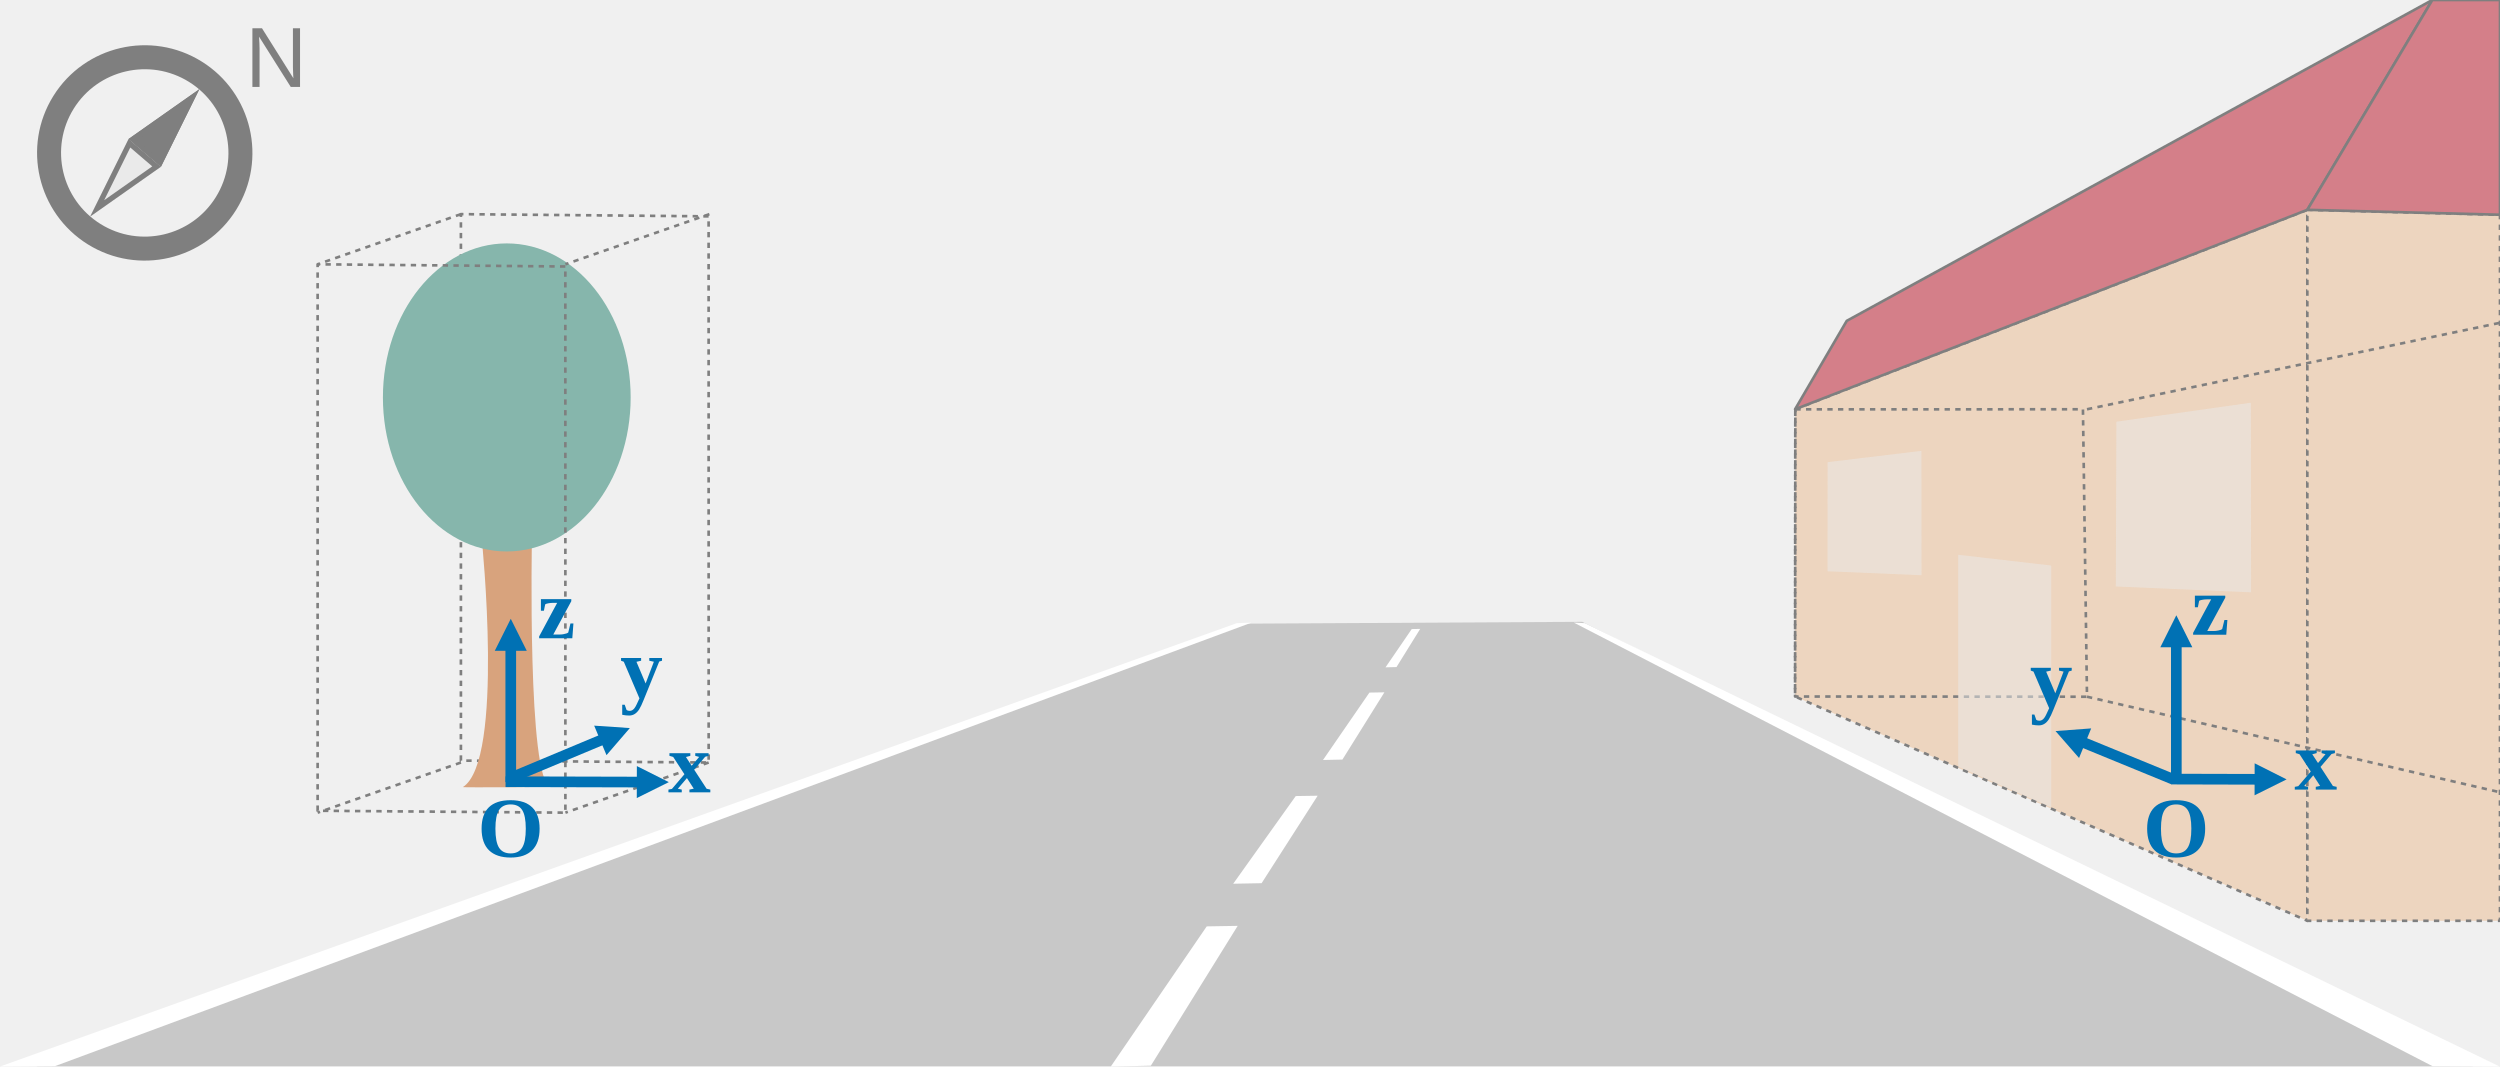
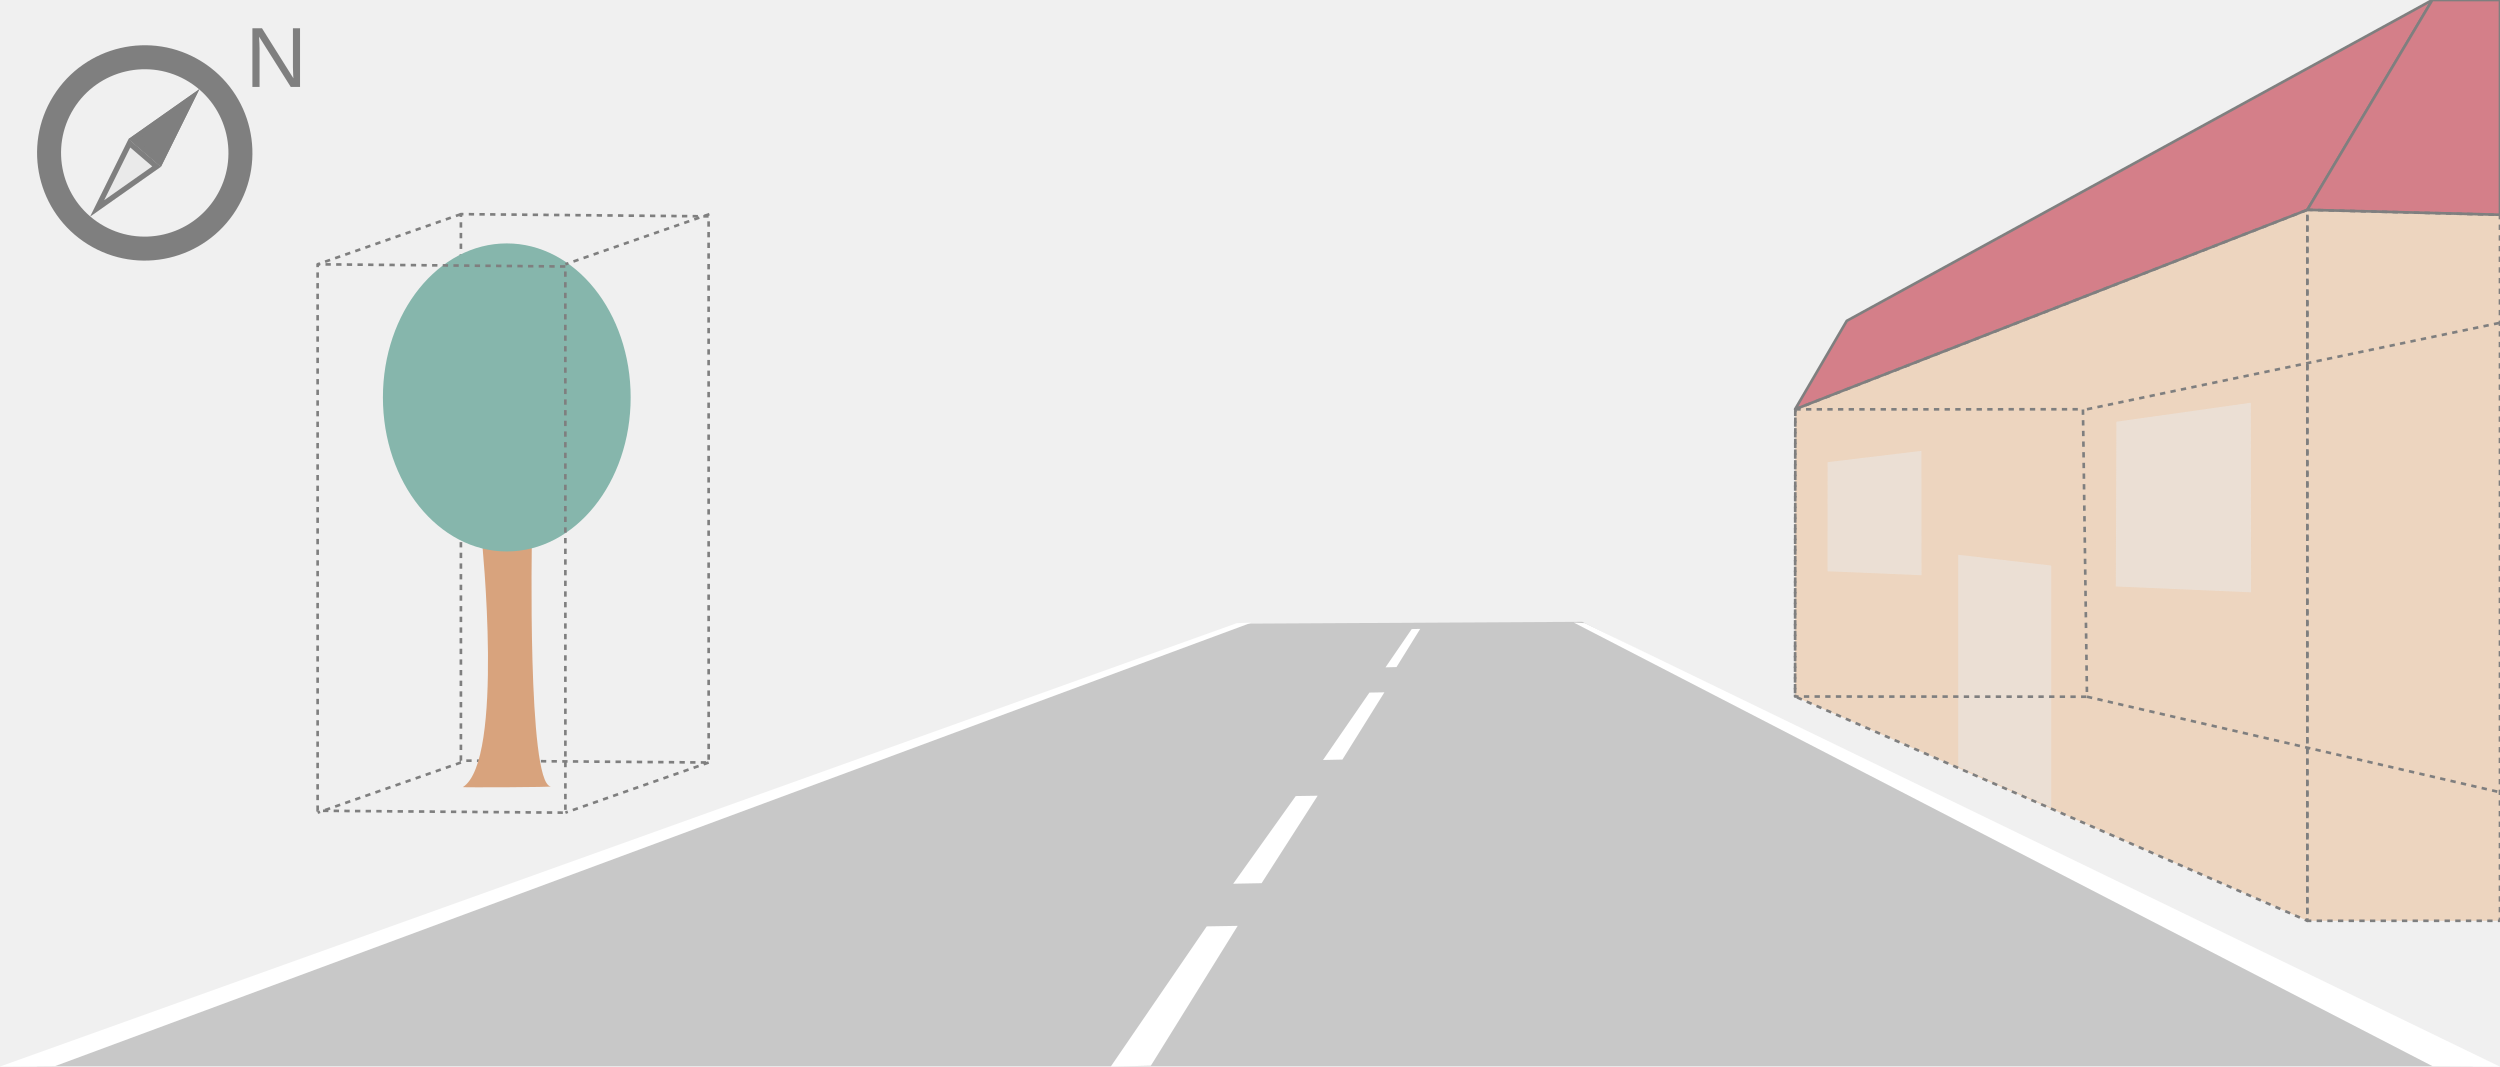
<svg xmlns="http://www.w3.org/2000/svg" width="100%" height="100%" viewBox="0 0 469 200" version="1.1" xml:space="preserve" style="fill-rule:evenodd;clip-rule:evenodd;stroke-linejoin:round;stroke-miterlimit:10;">
  <g transform="matrix(1,0,0,0.816327,-540,-285.714)">
    <g id="Environment-objects" transform="matrix(0.652961,0,0,0.799877,540,362.121)">
      <g id="Street">
        <g transform="matrix(0.0299978,0,0,0.0299989,0,2.00018e-12)">
          <path d="M11888,5468L15154,5450L23686,9706L354,9706L11888,5468Z" style="fill:rgb(200,200,200);" />
        </g>
        <g transform="matrix(0.0149989,0,0,0.0149995,0,0)">
          <path d="M23691,10926L23972,10916L1053,19411L-4,19420L23691,10926Z" style="fill:white;" />
        </g>
        <g transform="matrix(0.0299978,0,0,0.0299989,0,0)">
          <path d="M15178,5463L15074,5458L23298,9706L23942,9710L15178,5463Z" style="fill:white;" />
        </g>
        <g transform="matrix(0.0149989,0,0,0.0149995,0,0)">
          <path d="M23115,16734L23708,16724L22045,19402L21276,19420L23115,16734Z" style="fill:white;" />
        </g>
        <g transform="matrix(0.0149989,0,0,0.0149995,2.55516,-2.65737)">
          <path d="M26061,12433L26348,12428L25544,13716L25172,13724L26061,12433Z" style="fill:white;" />
        </g>
        <g transform="matrix(0.0219371,0,0,0.019512,-197.893,-29.0358)">
          <path d="M25991.2,12433L26278.2,12428L25544,13716L25172,13724L25991.2,12433Z" style="fill:white;" />
        </g>
        <g transform="matrix(0.0149989,0,0,0.0149995,0,0)">
          <path d="M27042,11039L27204,11036L26750,11767L26540,11772L27042,11039Z" style="fill:white;" />
        </g>
      </g>
      <g id="Vegetation" transform="matrix(1,0,0,1,1.49717,-10.4623)">
+         <g transform="matrix(-0.0299978,0,0,0.0299989,785.887,-13.231)">
+           <path d="M19461.3,2356.63L21833.7,2335.57L21833.7,7569.05L19460.8,7587.4L19461.3,2356.63Z" style="fill:none;stroke:rgb(127,127,127);stroke-width:25.53px;stroke-dasharray:51.05,51.05,0,0,0,0;" />
+         </g>
+         <g transform="matrix(-0.0299978,0,0,0.0299989,781.293,-13.231)">
+           <path d="M19307.6,7587.4L20679.9,8067.71" style="fill:none;stroke:rgb(127,127,127);stroke-width:25.53px;stroke-dasharray:51.05,51.05,0,0,0,0;" />
+         </g>
+         <g transform="matrix(-0.0299978,0,0,0.0299989,781.293,-13.231)">
+           <path d="M21680.5,7587.4L23052.7,8067.71" style="fill:none;stroke:rgb(127,127,127);stroke-width:25.53px;stroke-dasharray:51.05,51.05,0,0,0,0;" />
+         </g>
+         <g transform="matrix(-0.0299978,0,0,0.0299989,781.293,-13.231)">
+           <path d="M21680.5,2335.57L23052.7,2815.88" style="fill:none;stroke:rgb(127,127,127);stroke-width:25.53px;stroke-dasharray:51.05,51.05,0,0,0,0;" />
+         </g>
        <g transform="matrix(1,0,0,1,14.8221,-0.604974)">
-           <g transform="matrix(-0.0299978,0,0,0.0299989,771.065,-12.626)">
-             <path d="M19461.3,2356.63L21833.7,2335.57L21833.7,7569.05L19460.8,7587.4L19461.3,2356.63Z" style="fill:none;stroke:rgb(127,127,127);stroke-width:25.53px;stroke-dasharray:51.05,51.05,0,0,0,0;" />
-           </g>
          <g transform="matrix(0.0299978,0,0,0.0299989,3.06297,2.00018e-12)">
            <path d="M3786.76,7402.24C4186.91,7149.15 3968.15,5027.9 3968.15,5027.9L4448.39,5020.91C4448.39,5020.91 4403.19,7358.06 4626.51,7395.13C4678.27,7403.72 3780.29,7406.33 3786.76,7402.24Z" style="fill:rgb(216,163,125);" />
          </g>
          <g transform="matrix(1.88706,0,0,3.16495,-871.307,-672.71)">
            <ellipse cx="530.238" cy="247.337" rx="18.86" ry="13.983" style="fill:rgb(134,182,172);" />
          </g>
-           <g transform="matrix(-0.0299978,0,0,0.0299989,766.471,-12.626)">
-             <path d="M19307.6,7587.4L20679.9,8067.71" style="fill:none;stroke:rgb(127,127,127);stroke-width:25.53px;stroke-dasharray:51.05,51.05,0,0,0,0;" />
-           </g>
-           <g transform="matrix(-0.0299978,0,0,0.0299989,766.471,-12.626)">
-             <path d="M19300.8,2335.57L20679.9,2815.88" style="fill:none;stroke:rgb(127,127,127);stroke-width:25.53px;stroke-dasharray:51.05,51.05,0,0,0,0;" />
-           </g>
-           <g transform="matrix(-0.0299978,0,0,0.0299989,766.471,-12.626)">
-             <path d="M21680.5,7587.4L23052.7,8067.71" style="fill:none;stroke:rgb(127,127,127);stroke-width:25.53px;stroke-dasharray:51.05,51.05,0,0,0,0;" />
-           </g>
-           <g transform="matrix(-0.0299978,0,0,0.0299989,766.471,-12.626)">
-             <path d="M21680.5,2335.57L23052.7,2815.88" style="fill:none;stroke:rgb(127,127,127);stroke-width:25.53px;stroke-dasharray:51.05,51.05,0,0,0,0;" />
-           </g>
-           <g transform="matrix(-0.0299978,0,0,0.0299989,729.901,1.78279)">
-             <path d="M19461.3,2356.63L21833.7,2335.57L21833.7,7569.05L19460.8,7587.4L19461.3,2356.63Z" style="fill:none;stroke:rgb(127,127,127);stroke-width:25.53px;stroke-dasharray:51.05,51.05,0,0,0,0;" />
-           </g>
        </g>
-         <g id="Coordinate-system" transform="matrix(1.53148,0,0,1.53148,-1127.96,-315.517)">
-           <g transform="matrix(0.999999,-2.77556e-17,-4.33681e-19,1,539.435,196.543)">
-             <g id="arrow-blue">
-               <g>
-                 <path d="M288.925,128.5L291.925,122.5L294.925,128.5L288.925,128.5Z" style="fill:rgb(0,113,180);" />
-                 <path d="M291.925,153.129L291.925,127.3" style="fill:none;stroke:rgb(0,113,180);stroke-width:2px;stroke-miterlimit:1.5;" />
-               </g>
-             </g>
-           </g>
-           <g transform="matrix(-0.00259213,0.999996,-0.999997,-0.00259214,984.264,58.0813)">
-             <g id="arrow-blue1">
-               <g>
-                 <path d="M288.925,128.5L291.925,122.5L294.925,128.5L288.925,128.5Z" style="fill:rgb(0,113,180);" />
-                 <path d="M291.925,153.129L291.925,127.3" style="fill:none;stroke:rgb(0,113,180);stroke-width:2px;stroke-miterlimit:1.5;" />
-               </g>
-             </g>
-           </g>
-           <g id="arrow-blue2" transform="matrix(0.385732,0.92261,-0.922611,0.385732,854.113,22.9574)">
-             <g>
-               <g>
-                 <path d="M288.925,128.5L291.925,122.5L294.925,128.5L288.925,128.5Z" style="fill:rgb(0,113,180);" />
-                 <g transform="matrix(1,-1.66533e-16,-1.11022e-16,0.73768,0,33.3934)">
-                   <path d="M291.925,153.129L291.925,127.3" style="fill:none;stroke:rgb(0,113,180);stroke-width:2px;stroke-miterlimit:1.5;" />
-                 </g>
-               </g>
-             </g>
-           </g>
-           <g transform="matrix(1,0,0,1,851.891,333.739)">
-             <g transform="matrix(16,0,0,16,8,0)">
-                         </g>
-             <text x="0px" y="0px" style="font-family:'TimesNewRomanPS-BoldMT', 'Times New Roman';font-weight:700;font-size:16px;fill:rgb(0,113,180);">y</text>
-           </g>
-           <g transform="matrix(1.11514,0,0,1.11514,836.37,322.695)">
-             <text x="0px" y="0px" style="font-family:'TimesNewRomanPS-BoldMT', 'Times New Roman';font-weight:700;font-size:14.348px;fill:rgb(0,113,180);">z</text>
-           </g>
-           <g transform="matrix(1,0,0,1,860.875,351.598)">
-             <g transform="matrix(16,0,0,16,8,0)">
-                         </g>
-             <text x="0px" y="0px" style="font-family:'TimesNewRomanPS-BoldMT', 'Times New Roman';font-weight:700;font-size:16px;fill:rgb(0,113,180);">x</text>
-           </g>
-           <g transform="matrix(1.12889,0,0,1.12889,825.11,363.675)">
-             <text x="0px" y="0px" style="font-family:'TimesNewRomanPS-BoldMT', 'Times New Roman';font-weight:700;font-size:14.173px;fill:rgb(0,113,180);">O</text>
-           </g>
+         <g transform="matrix(-0.0299978,0,0,0.0299989,744.723,1.17781)">
+           <path d="M19461.3,2356.63L21833.7,2335.57L21833.7,7569.05L19460.8,7587.4L19461.3,2356.63Z" style="fill:none;stroke:rgb(127,127,127);stroke-width:25.53px;stroke-dasharray:51.05,51.05,0,0,0,0;" />
+         </g>
+         <g transform="matrix(-0.0299978,0,0,0.0299989,781.293,-13.231)">
+           <path d="M19300.8,2335.57L20679.9,2815.88" style="fill:none;stroke:rgb(127,127,127);stroke-width:25.53px;stroke-dasharray:51.05,51.05,0,0,0,0;" />
        </g>
      </g>
      <g id="Buildings">
        <g transform="matrix(1,0,0,1,-55.356,-24.8043)">
          <g transform="matrix(0.0299978,0,0,0.0299989,0,2.00018e-12)">
-             <path d="M19039.8,4241.4L23944,2331.23L23944,9140.38L19037.9,6992.48L19039.8,4241.4Z" style="fill:rgb(237,213,191);stroke:rgb(127,127,127);stroke-width:25.53px;stroke-dasharray:51.05,51.05,0,0,0,0;" />
+             <path d="M19039.8,4241.4L23944,2331.23L23944,9140.38L19037.9,6992.48L19039.8,4241.4Z" style="fill:rgb(237,213,191);" />
          </g>
          <g transform="matrix(0.0299978,0,0,0.0299989,0,2.00018e-12)">
-             <path d="M19040.4,4242.3L21794.9,4241.4L21833.7,6994.29L19037.9,6992.48L19040.4,4242.3Z" style="fill:none;stroke:rgb(127,127,127);stroke-width:25.53px;stroke-dasharray:51.05,51.05,0,0,0,0;" />
-           </g>
-           <g transform="matrix(0.0299978,0,0,0.0299989,0,2.00018e-12)">
-             <path d="M23944,2331.23L25789.3,2379.06L25789.3,9140.38L23944,9140.38L23944,2331.23Z" style="fill:rgb(237,213,191);stroke:rgb(127,127,127);stroke-width:25.53px;stroke-dasharray:51.05,51.05,0,0,0,0;" />
+             <path d="M23944,2331.23L25789.3,2379.06L25789.3,9140.38L23944,9140.38L23944,2331.23Z" style="fill:rgb(237,213,191);" />
          </g>
          <g transform="matrix(0.0299978,0,0,0.0299989,0,2.00018e-12)">
            <path d="M20600,5634.99L21491,5738L21491,8054.63L20600,7663.46L20600,5634.99Z" style="fill:rgb(234,234,234);fill-opacity:0.5;" />
          </g>
          <g transform="matrix(0.0299978,0,0,0.0299989,-37.6786,-27.1639)">
            <path d="M20605.5,5653.37L21504.1,5545.04L21504.8,6736.1L20604.6,6698.43L20605.5,5653.37Z" style="fill:rgb(234,234,234);fill-opacity:0.5;" />
          </g>
          <g transform="matrix(0.0299978,0,0,0.0299989,45.1531,-22.7987)">
            <path d="M20610.1,5120.43L21897.9,4938.6L21899.9,6754.47L20604.6,6698.43L20610.1,5120.43Z" style="fill:rgb(234,234,234);fill-opacity:0.5;" />
          </g>
          <g transform="matrix(0.0299978,0,0,0.0299989,0,2.00018e-12)">
            <path d="M19037.9,4241.4L19532.8,3394.55L25141.2,321.689L23944,2331.23L19037.9,4241.4Z" style="fill:rgb(212,127,137);stroke:rgb(127,127,127);stroke-width:25.53px;" />
          </g>
          <g transform="matrix(0.0299978,0,0,0.0299989,0,2.00018e-12)">
            <path d="M25789.3,2378.31L25789.3,321.689L25141.2,321.689L23944,2331.23L25789.3,2378.31Z" style="fill:rgb(212,127,137);stroke:rgb(127,127,127);stroke-width:25.53px;" />
          </g>
        </g>
-         <g transform="matrix(-0.0299978,0,0,0.0299989,781.293,-13.231)">
-           <path d="M6056.71,6608.5L2101.04,7523.38" style="fill:none;stroke:rgb(127,127,127);stroke-width:25.53px;stroke-dasharray:51.05,51.05,0,0,0,0;" />
-         </g>
-         <g transform="matrix(-0.0299978,0,0,0.0299989,781.293,-13.231)">
-           <path d="M6056.71,3855.6L2101.04,3027.51" style="fill:none;stroke:rgb(127,127,127);stroke-width:25.53px;stroke-dasharray:51.05,51.05,0,0,0,0;" />
-         </g>
-         <g id="Coordinate-system1" transform="matrix(1.53148,0,0,1.53148,-647.938,-326.989)">
-           <g transform="matrix(0.999999,-2.77556e-17,-4.33681e-19,1,539.435,196.543)">
-             <g id="arrow-blue3">
-               <g>
-                 <path d="M288.925,128.5L291.925,122.5L294.925,128.5L288.925,128.5Z" style="fill:rgb(0,113,180);" />
-                 <path d="M291.925,153.129L291.925,127.3" style="fill:none;stroke:rgb(0,113,180);stroke-width:2px;stroke-miterlimit:1.5;" />
-               </g>
-             </g>
+         <g id="Bounding-box">
+           <g transform="matrix(0.0299978,0,0,0.0299989,-55.356,-24.8043)">
+             <path d="M19039.8,4241.4L23944,2331.23L23944,9140.38L19037.9,6992.48L19039.8,4241.4Z" style="fill:none;stroke:rgb(127,127,127);stroke-width:25.53px;stroke-dasharray:51.05,51.05,0,0,0,0;" />
          </g>
-           <g id="arrow-blue4" transform="matrix(-0.00259213,0.999996,-0.999997,-0.00259214,975.303,58.2237)">
-             <g>
-               <g>
-                 <path d="M288.925,128.5L291.925,122.5L294.925,128.5L288.925,128.5Z" style="fill:rgb(0,113,180);" />
-                 <path d="M291.925,144.181L291.925,127.3" style="fill:none;stroke:rgb(0,113,180);stroke-width:2px;stroke-miterlimit:1.5;" />
-               </g>
-             </g>
+           <g transform="matrix(0.0299978,0,0,0.0299989,-55.356,-24.8043)">
+             <path d="M19040.4,4242.3L21794.9,4241.4L21833.7,6994.29L19037.9,6992.48L19040.4,4242.3Z" style="fill:none;stroke:rgb(127,127,127);stroke-width:25.53px;stroke-dasharray:51.05,51.05,0,0,0,0;" />
          </g>
-           <g id="arrow-blue5" transform="matrix(0.379422,-0.925223,0.925224,0.379422,584.596,564.38)">
-             <g>
-               <g>
-                 <path d="M288.925,128.5L291.925,122.5L294.925,128.5L288.925,128.5Z" style="fill:rgb(0,113,180);" />
-                 <g transform="matrix(1,-1.66533e-16,-1.11022e-16,0.73768,0,33.3934)">
-                   <path d="M291.925,153.129L291.925,127.3" style="fill:none;stroke:rgb(0,113,180);stroke-width:2px;stroke-miterlimit:1.5;" />
-                 </g>
-               </g>
-             </g>
+           <g transform="matrix(-0.0299978,0,0,0.0299989,781.293,-13.231)">
+             <path d="M6056.71,6608.5L2101.04,7523.38" style="fill:none;stroke:rgb(127,127,127);stroke-width:25.53px;stroke-dasharray:51.05,51.05,0,0,0,0;" />
          </g>
-           <g transform="matrix(1,0,0,1,803.893,336.246)">
-             <g transform="matrix(16,0,0,16,8,0)">
-                         </g>
-             <text x="0px" y="0px" style="font-family:'TimesNewRomanPS-BoldMT', 'Times New Roman';font-weight:700;font-size:16px;fill:rgb(0,113,180);">y</text>
+           <g transform="matrix(-0.0299978,0,0,0.0299989,781.293,-13.231)">
+             <path d="M6056.71,3855.6L2101.04,3027.51" style="fill:none;stroke:rgb(127,127,127);stroke-width:25.53px;stroke-dasharray:51.05,51.05,0,0,0,0;" />
          </g>
-           <g transform="matrix(1.11514,0,0,1.11514,834.196,322.695)">
-             <text x="0px" y="0px" style="font-family:'TimesNewRomanPS-BoldMT', 'Times New Roman';font-weight:700;font-size:14.348px;fill:rgb(0,113,180);">z</text>
-           </g>
-           <g transform="matrix(1,0,0,1,853.518,351.743)">
-             <g transform="matrix(16,0,0,16,8,0)">
-                         </g>
-             <text x="0px" y="0px" style="font-family:'TimesNewRomanPS-BoldMT', 'Times New Roman';font-weight:700;font-size:16px;fill:rgb(0,113,180);">x</text>
-           </g>
-           <g transform="matrix(1.12889,0,0,1.12889,825.11,364.335)">
-             <text x="0px" y="0px" style="font-family:'TimesNewRomanPS-BoldMT', 'Times New Roman';font-weight:700;font-size:14.173px;fill:rgb(0,113,180);">O</text>
+           <g transform="matrix(0.0299978,0,0,0.0299989,-55.356,-24.8043)">
+             <path d="M23944,2331.23L25789.3,2379.06L25789.3,9140.38L23944,9140.38L23944,2331.23Z" style="fill:none;stroke:rgb(127,127,127);stroke-width:25.53px;stroke-dasharray:51.05,51.05,0,0,0,0;" />
          </g>
        </g>
      </g>
    </g>
    <g id="cardinal-direction" transform="matrix(0.168986,0.137772,-0.119697,0.220314,-6888.03,11305.9)">
      <g transform="matrix(0.999531,-0.0287655,0.0325823,0.999531,1745.17,154.476)">
        <g transform="matrix(-0.151565,0.928749,-1.05198,-0.151565,-49064.2,-67373.5)">
          <g transform="matrix(3.60822e-16,3.04013,-4.0676,7.77156e-16,6450.07,-53820.8)">
            <path d="M114.666,32.2L120.759,51.271L108.572,51.271L114.666,32.2Z" style="fill:rgb(234,234,234);" />
            <path d="M114.666,32.2L120.759,51.271L108.572,51.271L114.666,32.2ZM114.666,37.117L110.53,50.06L118.801,50.06L114.666,37.117Z" style="fill:rgb(127,127,127);" />
          </g>
          <g transform="matrix(2.77556e-17,-3.04013,4.0676,-2.91434e-16,6032.97,-53123.6)">
            <path d="M114.666,32.2L120.759,51.271L108.572,51.271L114.666,32.2Z" style="fill:rgb(127,127,127);" />
            <path d="M114.666,32.2L120.759,51.271L108.572,51.271L114.666,32.2ZM114.666,37.117L110.53,50.06L118.801,50.06L114.666,37.117Z" style="fill:rgb(127,127,127);" />
          </g>
        </g>
        <g transform="matrix(5.2769,0,0,6.6878,3443.51,-55126.3)">
          <path d="M530.238,233.354C540.647,233.354 549.098,239.62 549.098,247.337C549.098,255.054 540.647,261.319 530.238,261.319C519.829,261.319 511.378,255.054 511.378,247.337C511.378,239.62 519.829,233.354 530.238,233.354ZM530.238,236.469C522.147,236.469 515.579,241.339 515.579,247.337C515.579,253.335 522.147,258.205 530.238,258.205C538.329,258.205 544.897,253.335 544.897,247.337C544.897,241.339 538.329,236.469 530.238,236.469Z" style="fill:rgb(127,127,127);" />
        </g>
      </g>
      <g transform="matrix(-2.79922,1.75048,-1.86299,-2.63015,6317.06,-53649.4)">
        <g transform="matrix(23.4414,0,0,23.4414,22.1103,0)">
                </g>
        <text x="5.182px" y="0px" style="font-family:'ArialMT', 'Arial';font-size:23.441px;fill:rgb(127,127,127);">N</text>
      </g>
    </g>
  </g>
</svg>
